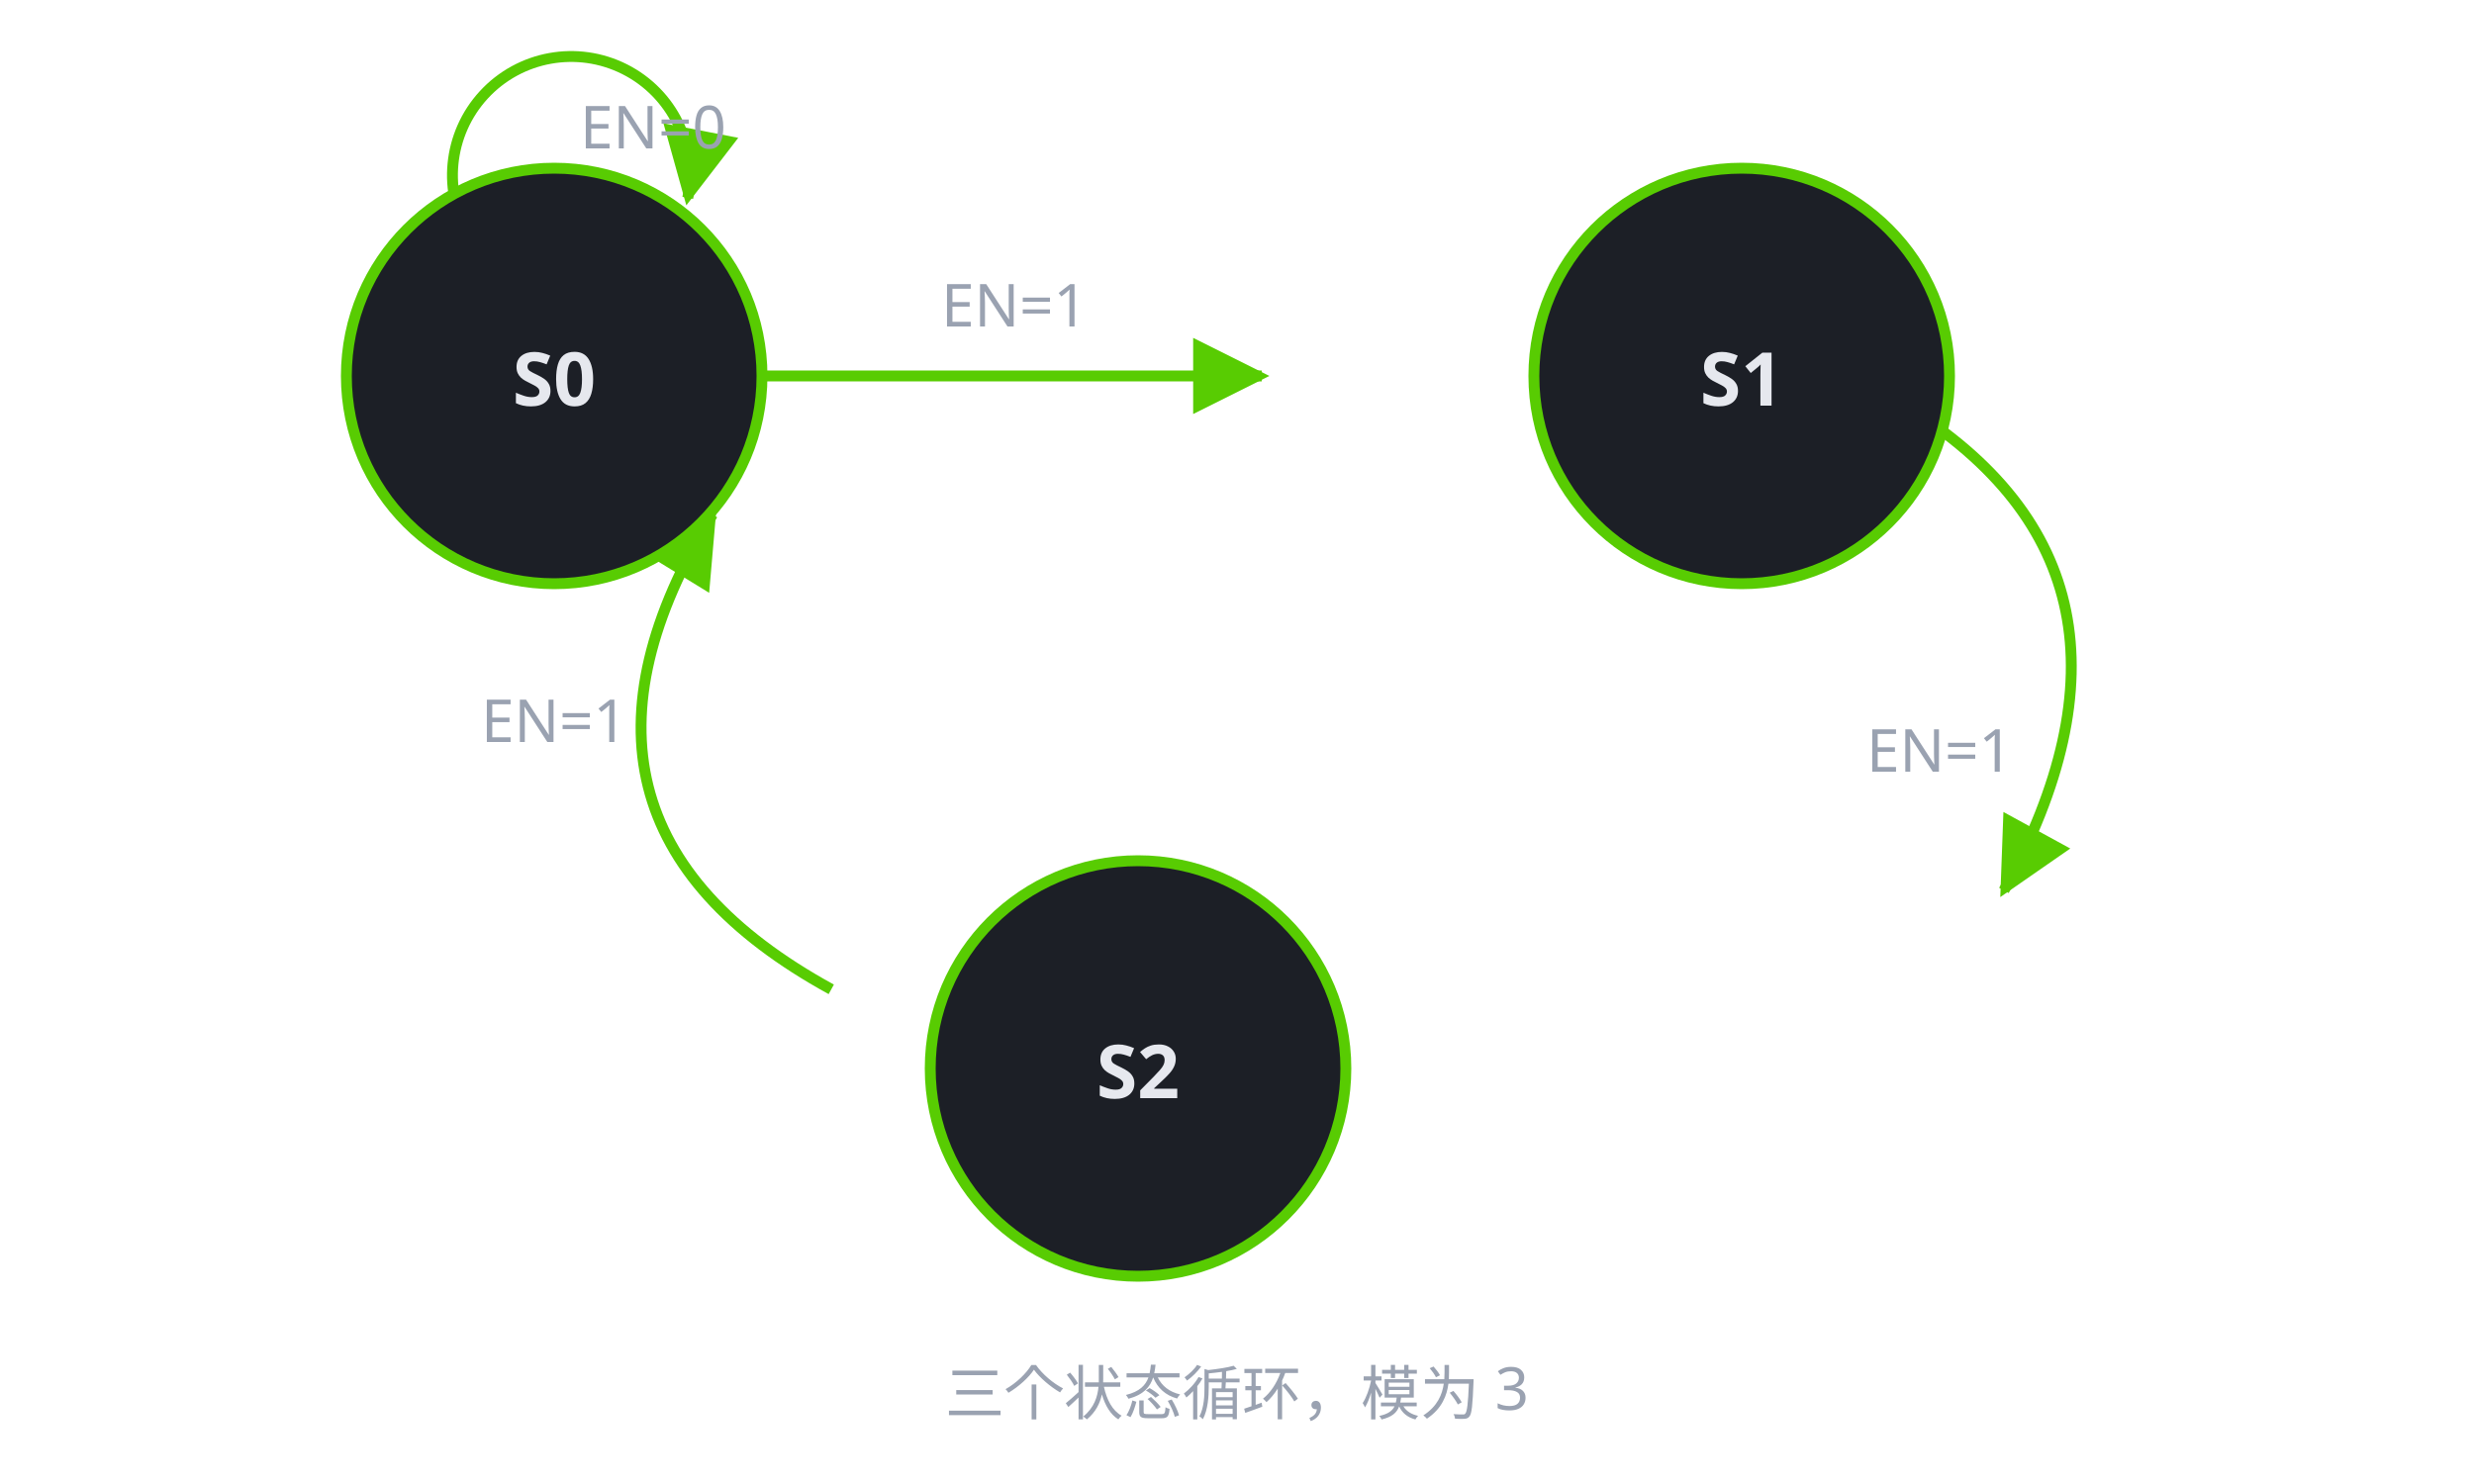
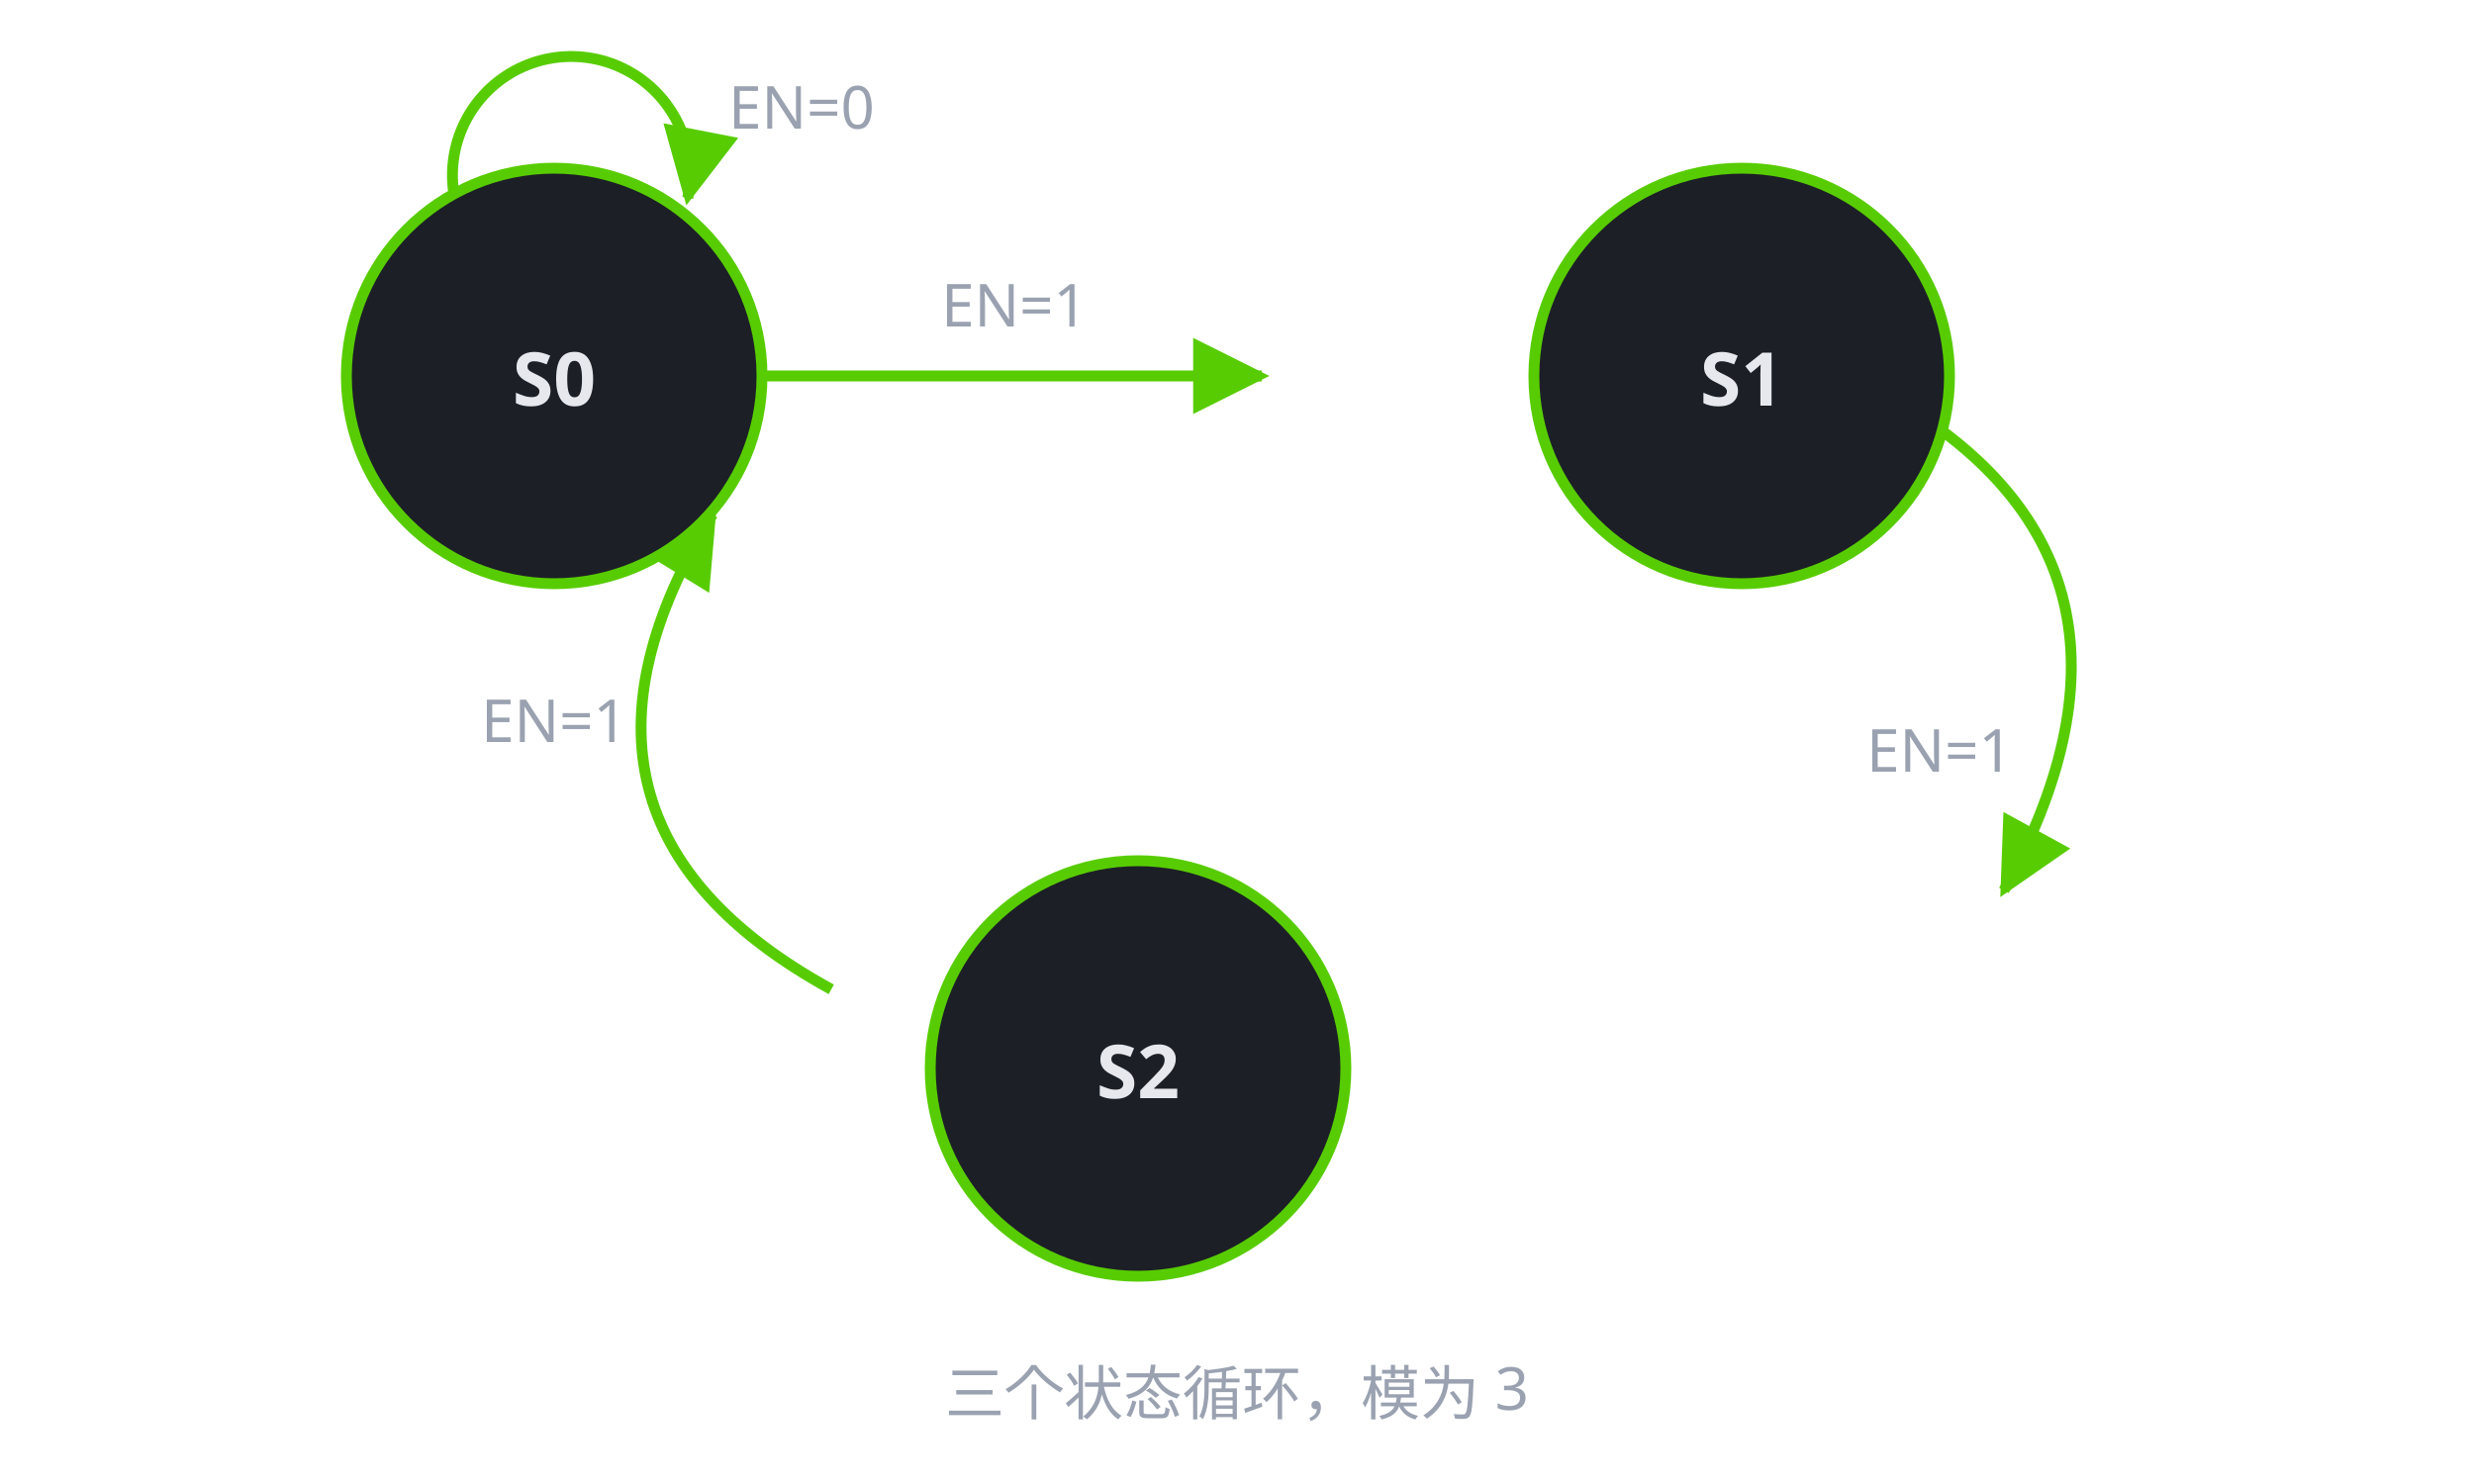
<svg xmlns="http://www.w3.org/2000/svg" viewBox="0 0 500 300" role="img" aria-label="三状态时序机的状态转换图，使能信号为 1 时循环，为 0 时停在原状态">
  <defs>
    <marker id="arrow" viewBox="0 0 10 10" refX="9" refY="5" markerWidth="7" markerHeight="7" orient="auto-start-reverse">
      <path d="M0 0l10 5-10 5z" fill="#58cc02" />
    </marker>
  </defs>
  <g fill="none" stroke="#58cc02" stroke-width="2.2" marker-end="url(#arrow)">
    <path d="M155 76h100" />
    <path d="M385 82q55 34 20 98" />
    <path d="M168 200q-62-34-24-96" />
    <path d="M95 48a24 24 0 1 1 44-8" />
  </g>
  <g fill="#1c1f26" stroke="#58cc02" stroke-width="2.2">
    <circle cx="112" cy="76" r="42" />
    <circle cx="352" cy="76" r="42" />
    <circle cx="230" cy="216" r="42" />
  </g>
  <g fill="#e6e8ee" font-family="Segoe UI, Microsoft YaHei, sans-serif" font-size="15" font-weight="600" text-anchor="middle">
    <text x="112" y="82">S0</text>
    <text x="352" y="82">S1</text>
    <text x="230" y="222">S2</text>
  </g>
  <g fill="#9aa2b1" font-family="Segoe UI, Microsoft YaHei, sans-serif" font-size="12" text-anchor="middle">
    <text x="205" y="66">EN=1</text>
    <text x="392" y="156">EN=1</text>
    <text x="112" y="150">EN=1</text>
-     <text x="132" y="30">EN=0</text>
+     <text x="162" y="26">EN=0</text>
    <text x="250" y="286">三个状态循环，模为 3</text>
  </g>
</svg>
